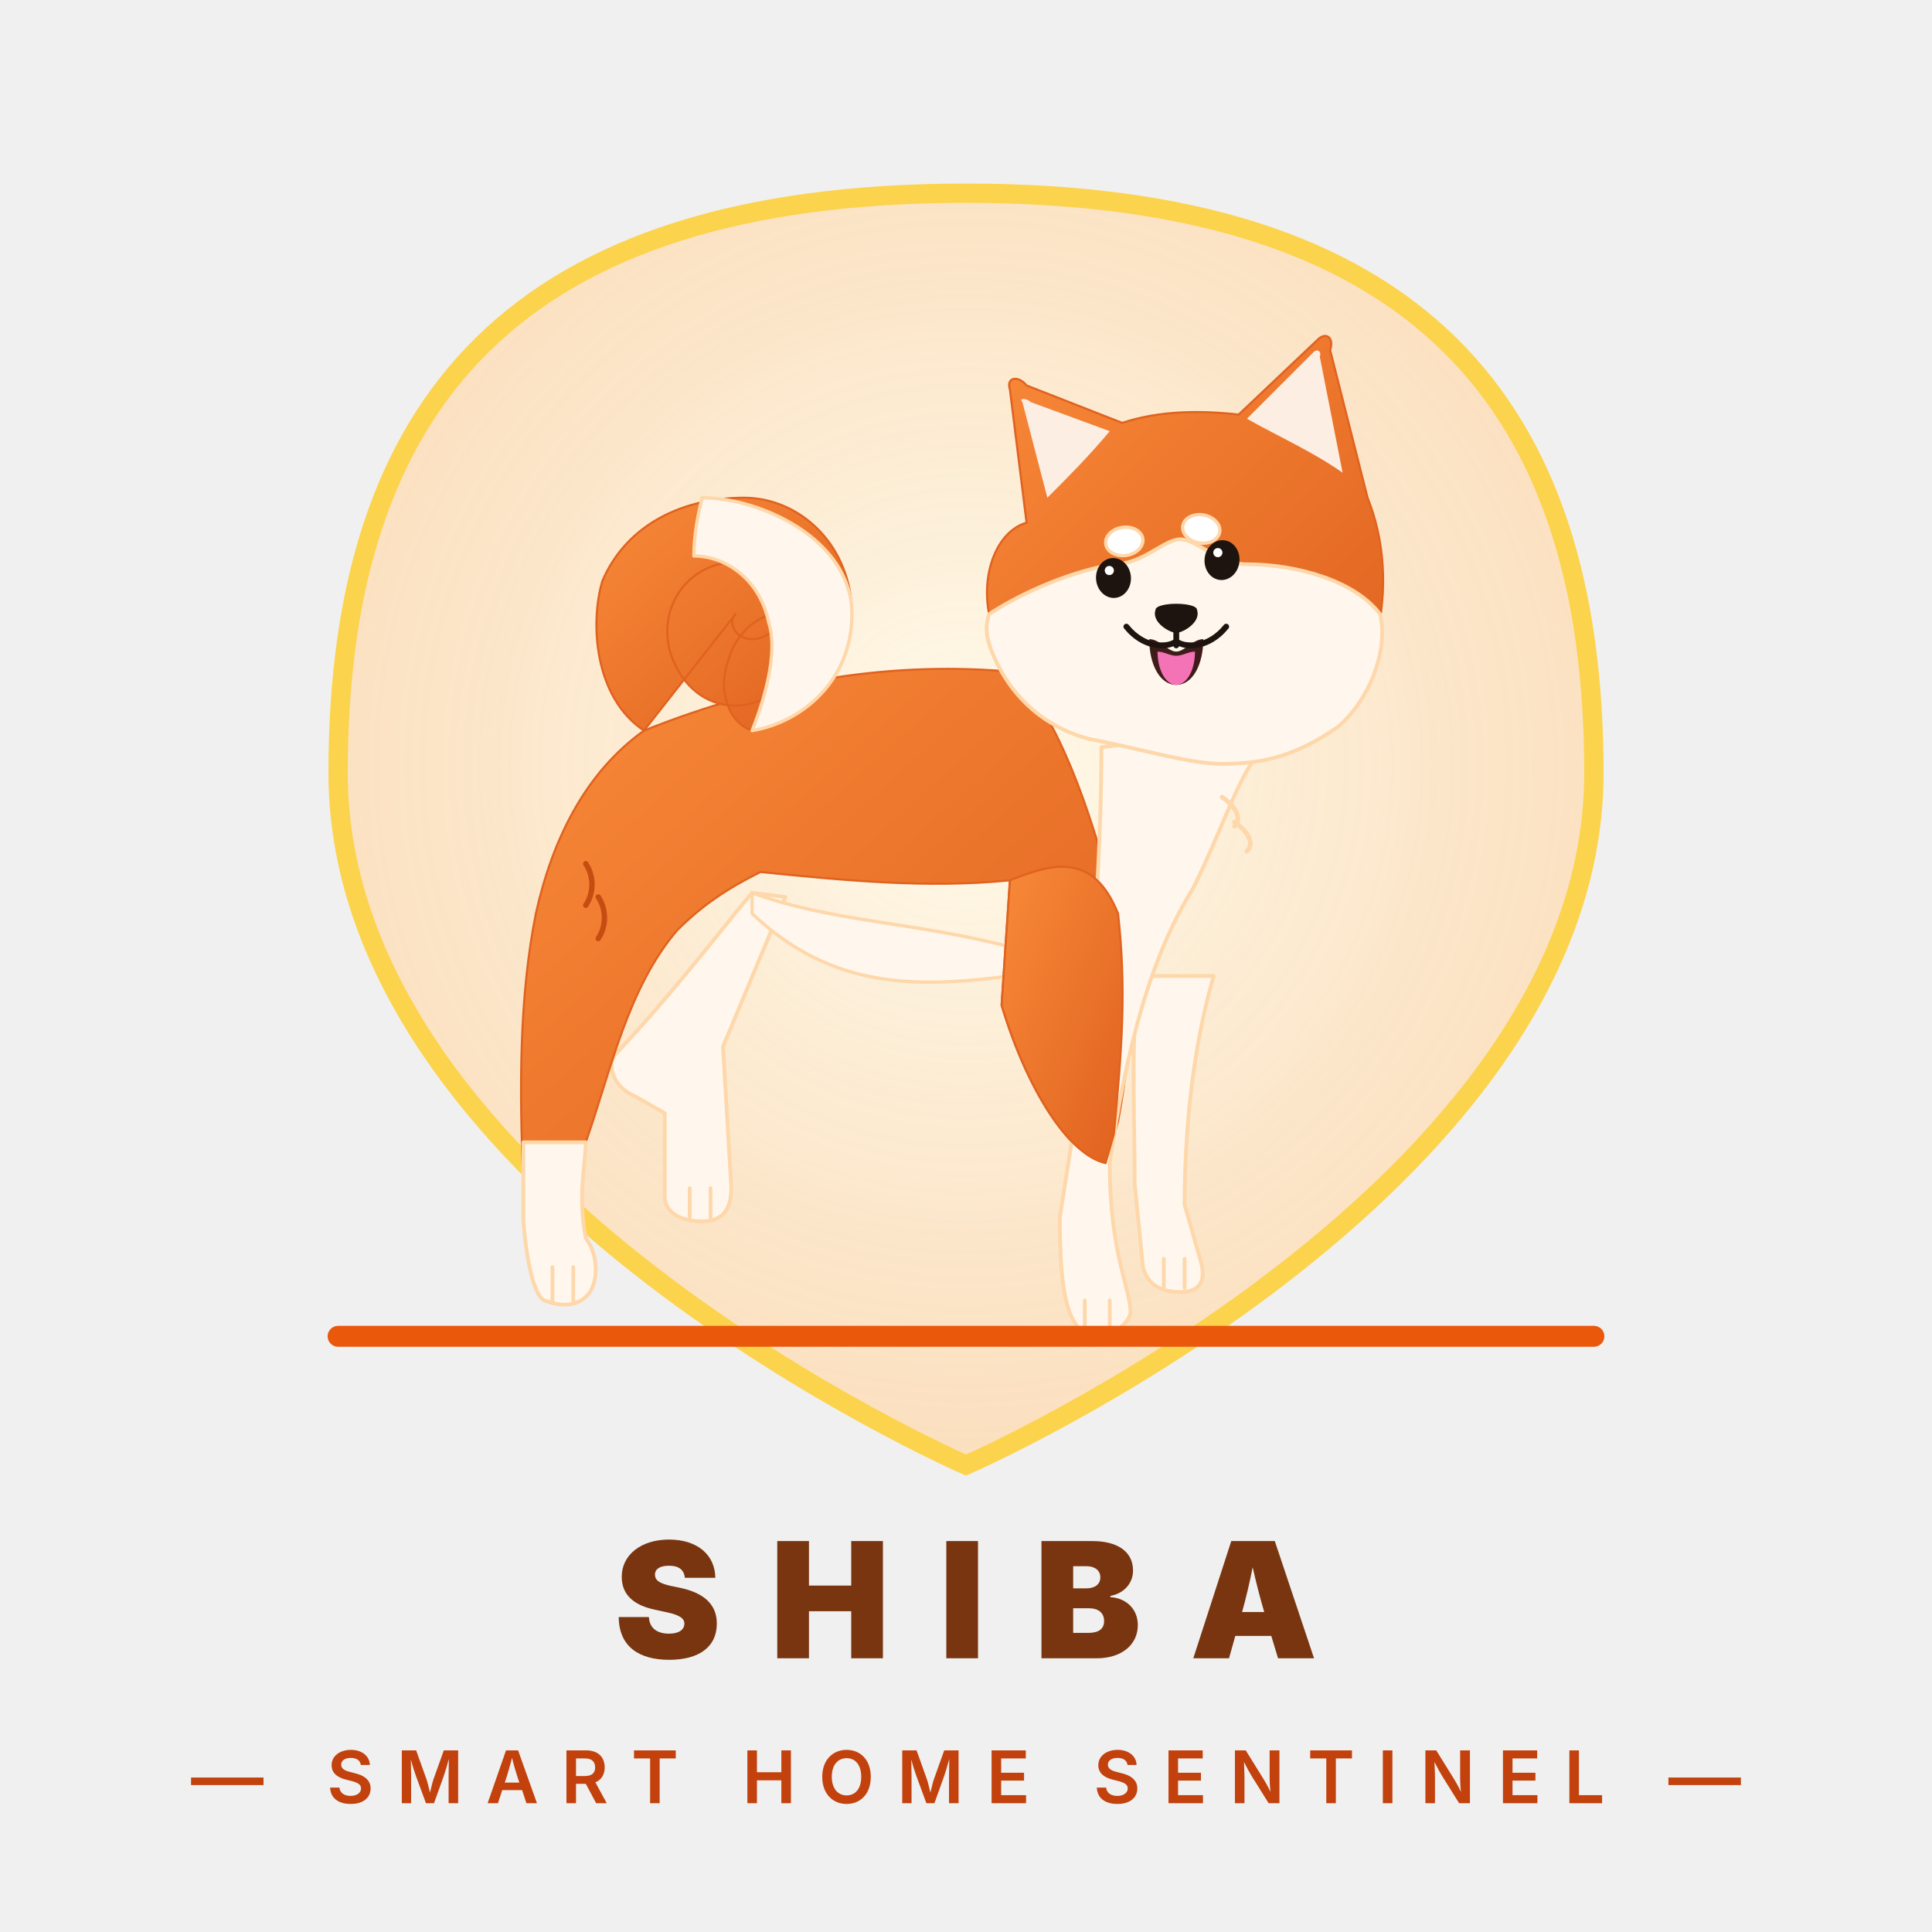
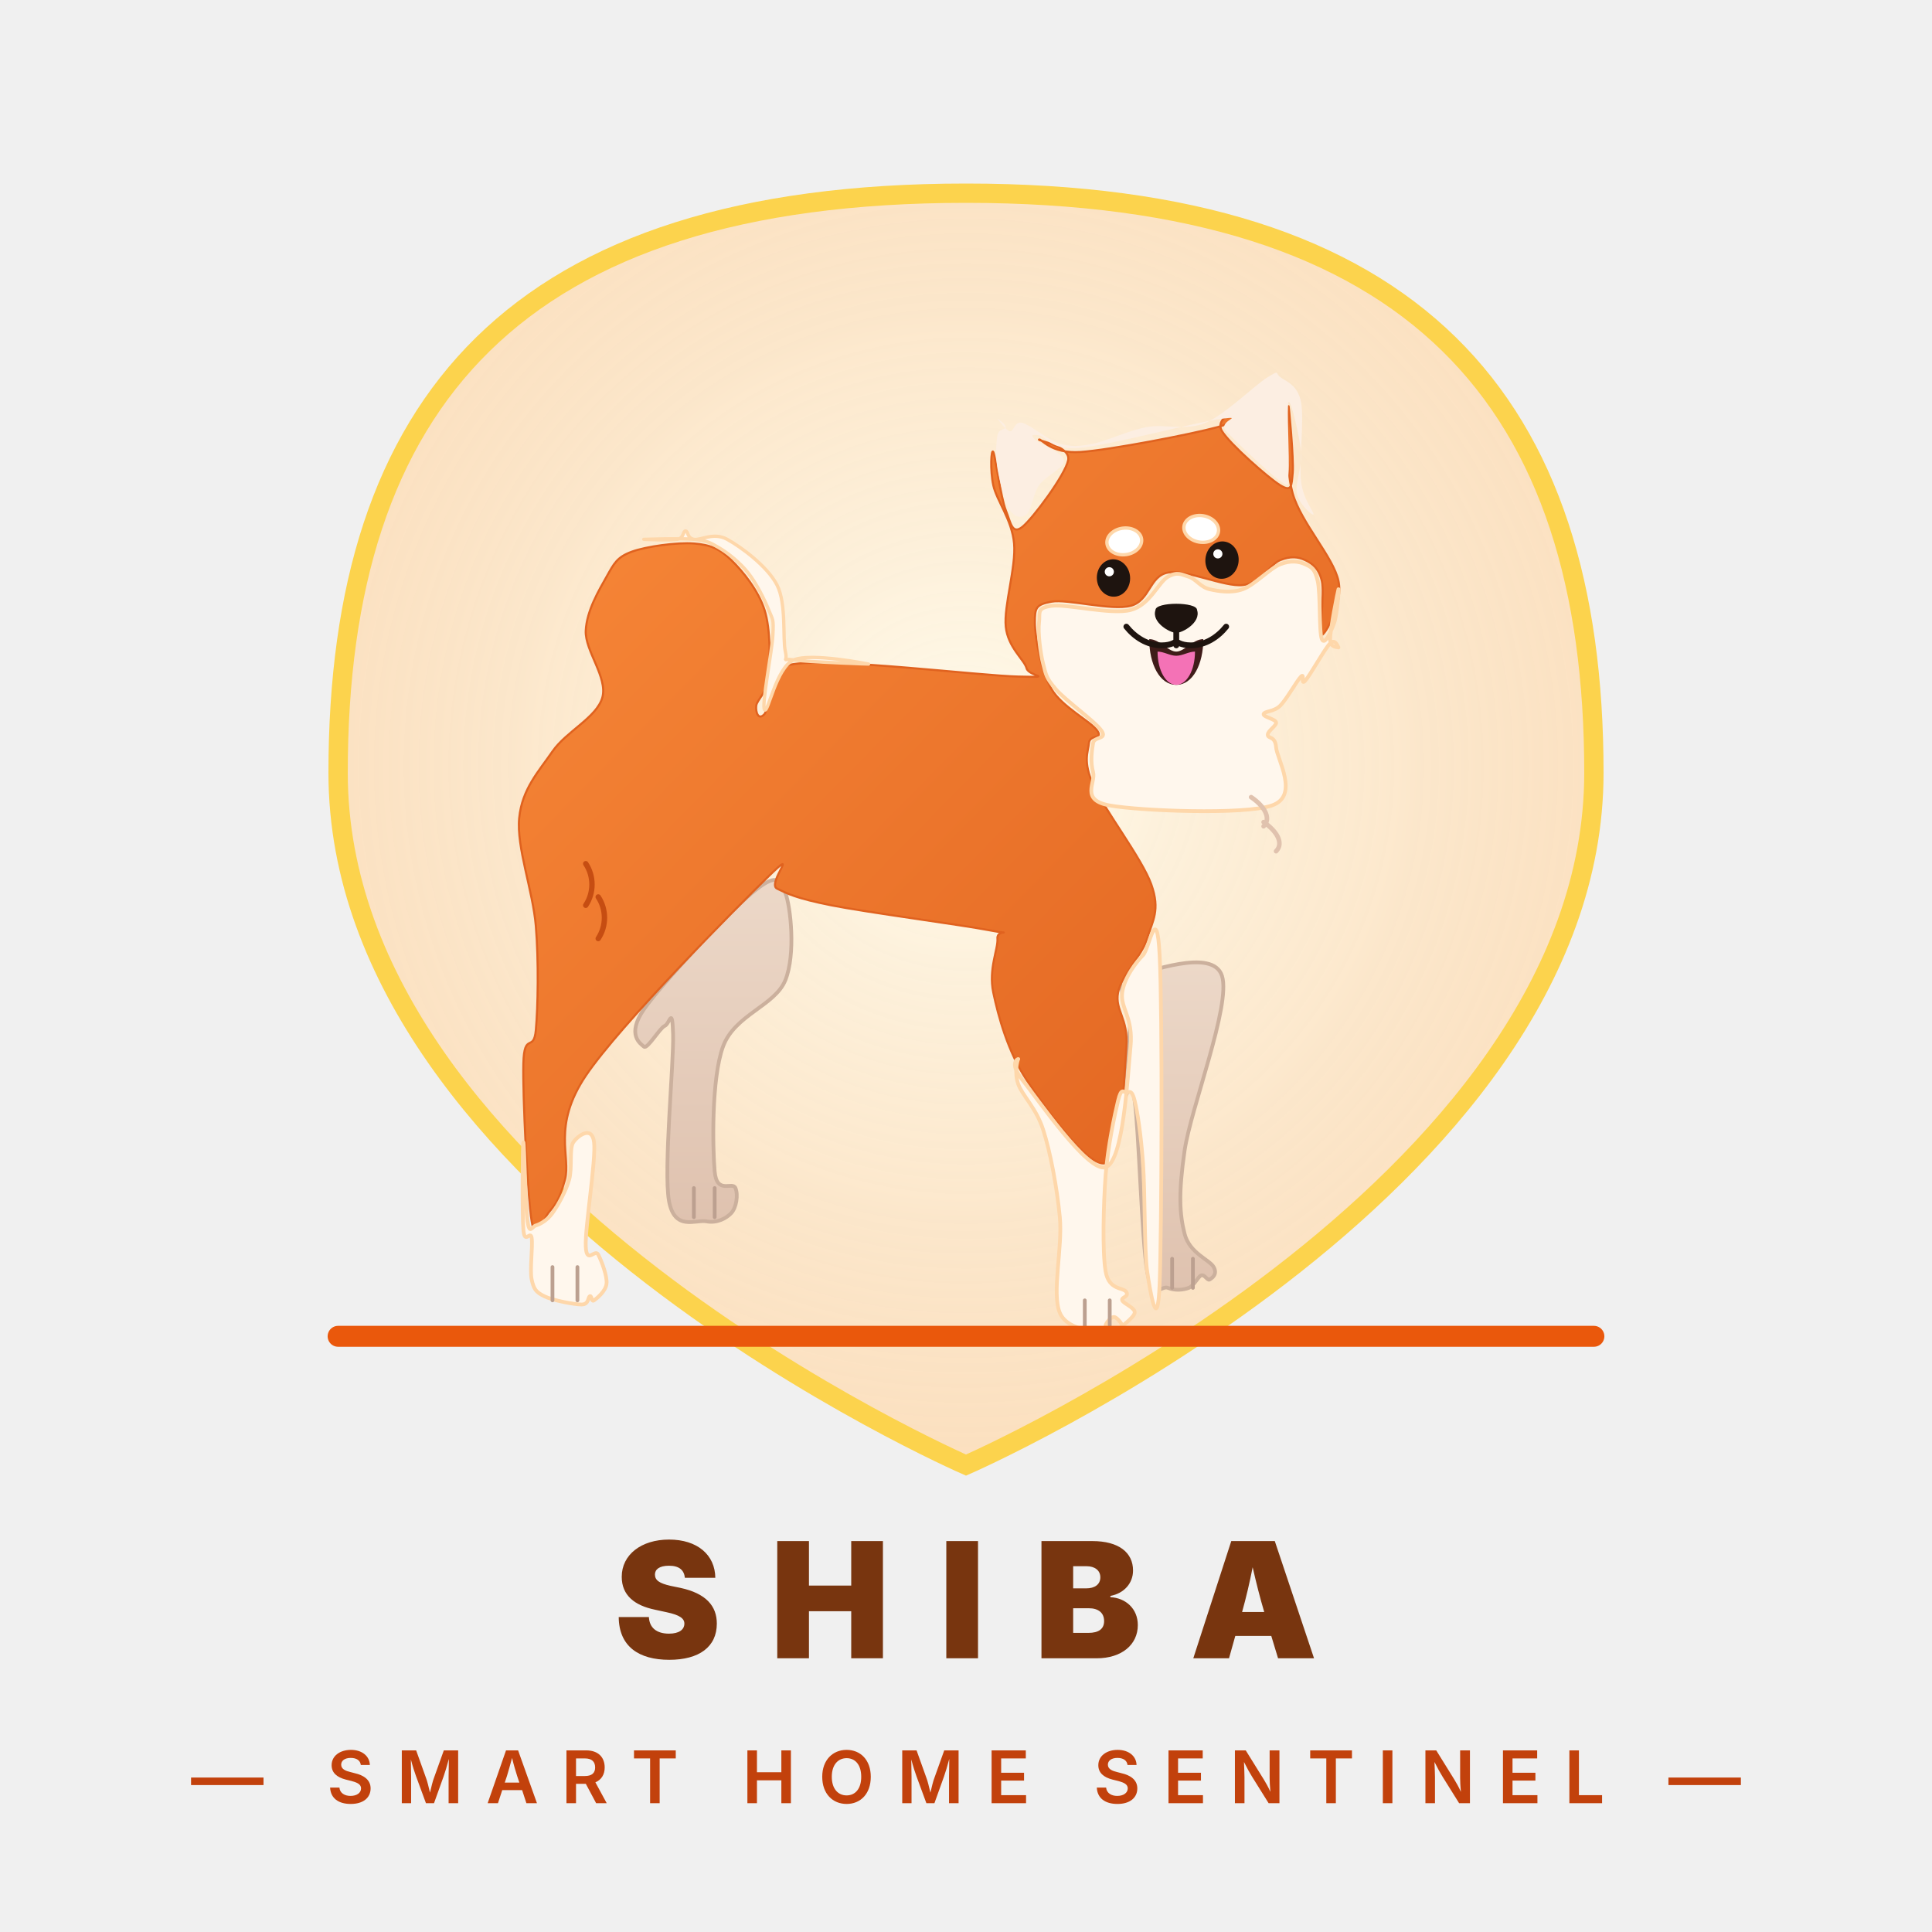
<svg xmlns="http://www.w3.org/2000/svg" viewBox="0 0 120 120" width="100%" height="100%">
  <defs>
    <linearGradient id="shiba-orange" x1="0%" y1="0%" x2="100%" y2="100%">
      <stop offset="0%" stop-color="#f88939" />
      <stop offset="100%" stop-color="#e0621f" />
+     </linearGradient>
+     <linearGradient id="shiba-far-leg" x1="0%" y1="0%" x2="0%" y2="100%">
+       <stop offset="0%" stop-color="#ecd8c8" />
+       <stop offset="100%" stop-color="#dfc2af" />
    </linearGradient>
    <radialGradient id="shiba-shield-warm" cx="50%" cy="45%" r="60%">
      <stop offset="0%" stop-color="#fffbeb" stop-opacity="0.95" />
      <stop offset="100%" stop-color="#fed7aa" stop-opacity="0.75" />
    </radialGradient>
  </defs>
  <path d="M 60 12 C 88 12 99 25 99 48 C 99 74 60 91 60 91 C 60 91 21 74 21 48 C 21 25 32 12 60 12 Z" fill="url(#shiba-shield-warm)" stroke="#fcd34d" stroke-width="1.2" />
  <g transform="translate(24.5, 18.0) scale(0.2583)">
    <g id="far-hind-leg">
-       <path d="       M 86 145       C 80 152 68 168 53 184       C 51 187 53 192 58 194       L 65 198       L 65 218       C 65 222 69 224 74 224       C 79 224 81 221 81 216       L 79 182       C 84 170 89 158 94 146       Z" fill="#fff7ed" stroke="#fed7aa" stroke-width="0.9" stroke-linejoin="round" />
-       <line x1="71" y1="216" x2="71" y2="223" stroke="#fed7aa" stroke-width="0.9" stroke-linecap="round" />
-       <line x1="76" y1="216" x2="76" y2="223" stroke="#fed7aa" stroke-width="0.9" stroke-linecap="round" />
+       <path d="M 94.0 145.0 C 92.7 141.5, 91.7 140.3, 86.0 145.0 C 80.3 149.7, 64.3 166.8, 60.0 173.0 C 55.7 179.2, 59.2 181.3, 60.0 182.0 C 60.8 182.7, 63.8 177.5, 65.0 177.0 C 66.2 176.5, 66.8 172.0, 67.0 179.0 C 67.2 186.0, 64.7 211.5, 66.0 219.0 C 67.3 226.5, 72.5 223.5, 75.0 224.0 C 77.5 224.5, 79.8 223.3, 81.0 222.0 C 82.2 220.7, 82.7 217.7, 82.0 216.0 C 81.3 214.3, 77.5 217.7, 77.0 212.0 C 76.5 206.3, 76.2 189.7, 79.0 182.0 C 81.8 174.3, 91.5 172.2, 94.0 166.0 C 96.5 159.8, 95.3 148.5, 94.0 145.0 Z" fill="url(#shiba-far-leg)" stroke="#cbb09d" stroke-width="0.9" stroke-linejoin="round" />
+       <line x1="72" y1="216" x2="72" y2="223" stroke="#bca090" stroke-width="0.9" stroke-linecap="round" />
+       <line x1="77" y1="216" x2="77" y2="223" stroke="#bca090" stroke-width="0.9" stroke-linecap="round" />
    </g>
    <g id="far-front-leg">
-       <path d="       M 179 165       C 177 180 178 198 178 215       L 180 235       C 181 239 184 241 189 241       C 194 241 195 238 194 234       L 190 220       C 190 202 192 182 197 165       Z" fill="#fff7ed" stroke="#fed7aa" stroke-width="0.9" stroke-linejoin="round" />
-       <line x1="185" y1="233" x2="185" y2="240" stroke="#fed7aa" stroke-width="0.9" stroke-linecap="round" />
-       <line x1="190" y1="233" x2="190" y2="240" stroke="#fed7aa" stroke-width="0.9" stroke-linecap="round" />
+       <path d="M 177.0 165.0 C 173.0 165.7, 175.0 167.3, 175.0 169.0 C 175.0 170.7, 177.0 170.8, 177.0 175.0 C 177.0 179.2, 174.8 190.7, 175.0 194.0 C 175.2 197.3, 177.0 188.0, 178.0 195.0 C 179.0 202.0, 179.7 228.5, 181.0 236.0 C 182.3 243.5, 184.3 239.3, 186.0 240.0 C 187.7 240.7, 189.7 240.5, 191.0 240.0 C 192.3 239.5, 193.2 237.3, 194.0 237.0 C 194.8 236.7, 195.5 238.3, 196.0 238.0 C 196.5 237.7, 198.0 236.8, 197.0 235.0 C 196.0 233.2, 191.2 231.7, 190.0 227.0 C 188.8 222.3, 188.5 217.3, 190.0 207.0 C 191.5 196.7, 201.2 172.0, 199.0 165.0 C 196.8 158.0, 181.0 164.3, 177.0 165.0 Z" fill="url(#shiba-far-leg)" stroke="#cbb09d" stroke-width="0.9" stroke-linejoin="round" />
+       <line x1="187" y1="233" x2="187" y2="240" stroke="#bca090" stroke-width="0.9" stroke-linecap="round" />
+       <line x1="192" y1="233" x2="192" y2="240" stroke="#bca090" stroke-width="0.9" stroke-linecap="round" />
    </g>
-     <path d="M 86 145 C 105 152 125 152 148 158 L 148 165 C 125 168 105 168 86 150 Z" fill="#fff7ed" stroke="#fed7aa" stroke-width="0.8" />
-     <path id="main-orange-body" d="     M 60 106     C 46 116 38 132 34 150     C 30 170 30 192 31 215     L 31 224     C 36 224 42 216 46 205     C 52 188 56 168 68 154     C 74 148 80 144 88 140     C 108 142 128 144 148 142     L 146 172     C 152 192 162 208 171 210     L 174 200     C 178 178 178 165 174 150     C 168 128 162 108 150 92     C 120 89 90 94 60 106     Z" fill="url(#shiba-orange)" stroke="#e0621f" stroke-width="0.5" stroke-linejoin="round" />
-     <g id="donut-tail">
-       <path d="       M 60 106       C 48 98 47 80 50 70       C 56 56 70 50 84 50       C 98 50 110 62 110 78       C 110 94 98 104 86 106       C 80 104 78 96 80 90       C 82 82 88 78 92 78       C 96 78 98 84 96 90       C 94 96 88 100 82 100       C 74 100 68 94 66 86       C 64 76 70 68 78 66       C 86 64 94 70 94 76       C 94 80 90 84 86 84       C 82 84 80 80 82 78       Z" fill="url(#shiba-orange)" stroke="#e0621f" stroke-width="0.5" stroke-linejoin="round" />
-       <path d="       M 74 50       C 88 50 110 60 110 78       C 110 94 98 104 86 106       C 90 96 92 86 90 80       C 88 70 80 64 72 64       C 72 59 73 54 74 50       Z" fill="#fff7ed" stroke="#fed7aa" stroke-width="0.8" stroke-linejoin="round" />
-     </g>
+     <path id="main-orange-body" d="M 215.0 28.0 C 215.0 27.2, 216.3 40.8, 216.0 44.0 C 215.7 47.2, 215.8 48.7, 213.0 47.0 C 210.2 45.3, 200.8 37.0, 199.0 34.0 C 197.2 31.0, 202.2 29.2, 202.0 29.0 C 201.8 28.8, 204.2 31.3, 198.0 33.0 C 191.8 34.7, 172.2 38.5, 165.0 39.0 C 157.8 39.5, 155.5 35.7, 155.0 36.0 C 154.5 36.3, 162.7 37.5, 162.0 41.0 C 161.3 44.5, 153.5 55.0, 151.0 57.0 C 148.5 59.0, 148.2 56.0, 147.0 53.0 C 145.8 50.0, 144.5 40.0, 144.0 39.0 C 143.5 38.0, 143.2 43.3, 144.0 47.0 C 144.8 50.7, 148.5 55.3, 149.0 61.0 C 149.5 66.7, 146.5 76.0, 147.0 81.0 C 147.5 86.0, 151.5 89.0, 152.0 91.0 C 152.5 93.0, 159.3 93.2, 150.0 93.0 C 140.7 92.8, 106.2 88.5, 96.0 90.0 C 85.8 91.5, 90.5 100.3, 89.0 102.0 C 87.5 103.7, 86.8 101.5, 87.0 100.0 C 87.2 98.5, 89.7 96.8, 90.0 93.0 C 90.3 89.2, 90.5 81.7, 89.0 77.0 C 87.5 72.3, 83.8 67.7, 81.0 65.0 C 78.2 62.3, 76.0 61.3, 72.0 61.0 C 68.0 60.7, 60.5 61.7, 57.0 63.0 C 53.5 64.3, 52.8 65.8, 51.0 69.0 C 49.2 72.2, 46.2 77.2, 46.0 82.0 C 45.8 86.8, 51.3 93.2, 50.0 98.0 C 48.7 102.8, 41.3 106.2, 38.0 111.0 C 34.7 115.8, 30.7 120.0, 30.0 127.0 C 29.3 134.0, 33.3 144.5, 34.0 153.0 C 34.7 161.5, 34.5 172.5, 34.0 178.0 C 33.5 183.5, 31.2 178.3, 31.0 186.0 C 30.8 193.7, 32.0 218.0, 33.0 224.0 C 34.0 230.0, 35.7 223.7, 37.0 222.0 C 38.3 220.3, 39.5 219.5, 41.0 214.0 C 42.5 208.5, 37.8 201.2, 46.0 189.0 C 54.2 176.8, 82.3 148.5, 90.0 141.0 C 97.7 133.5, 89.5 142.8, 92.0 144.0 C 94.5 145.2, 96.5 146.3, 105.0 148.0 C 113.5 149.7, 136.3 152.7, 143.0 154.0 C 149.7 155.3, 144.8 153.5, 145.0 156.0 C 145.2 158.5, 142.8 163.3, 144.0 169.0 C 145.2 174.7, 147.5 183.2, 152.0 190.0 C 156.5 196.8, 167.0 211.3, 171.0 210.0 C 175.0 208.7, 175.5 188.8, 176.0 182.0 C 176.5 175.2, 173.2 173.3, 174.0 169.0 C 174.8 164.7, 179.7 160.3, 181.0 156.0 C 182.3 151.7, 184.2 149.2, 182.0 143.0 C 179.8 136.8, 170.5 124.7, 168.0 119.0 C 165.5 113.3, 166.8 111.2, 167.0 109.0 C 167.2 106.8, 170.5 108.2, 169.0 106.0 C 167.5 103.8, 160.5 100.3, 158.0 96.0 C 155.5 91.7, 154.0 83.5, 154.0 80.0 C 154.0 76.5, 154.2 75.7, 158.0 75.0 C 161.8 74.3, 172.3 77.2, 177.0 76.0 C 181.7 74.8, 181.5 68.8, 186.0 68.0 C 190.5 67.2, 199.5 71.5, 204.0 71.0 C 208.5 70.5, 210.5 66.0, 213.0 65.0 C 215.5 64.0, 217.3 64.2, 219.0 65.0 C 220.7 65.8, 222.3 67.0, 223.0 70.0 C 223.7 73.0, 222.3 83.0, 223.0 83.0 C 223.7 83.0, 228.2 75.7, 227.0 70.0 C 225.8 64.3, 218.0 56.0, 216.0 49.0 C 214.0 42.0, 215.0 28.8, 215.0 28.0 Z" fill="url(#shiba-orange)" stroke="#e0621f" stroke-width="0.5" stroke-linejoin="round" />
+     <path id="tail-tip" d="M 60.0 60.0 C 60.7 60.0, 69.0 59.7, 72.0 60.0 C 75.0 60.3, 75.8 60.7, 78.0 62.0 C 80.2 63.3, 83.0 65.5, 85.0 68.0 C 87.0 70.5, 89.0 74.5, 90.0 77.0 C 91.0 79.5, 91.2 79.0, 91.0 83.0 C 90.8 87.0, 88.2 100.0, 89.0 101.0 C 89.8 102.0, 91.8 90.8, 96.0 89.0 C 100.2 87.2, 114.0 90.0, 114.0 90.0 C 114.0 90.0, 99.3 89.5, 96.0 89.0 C 92.7 88.5, 94.7 90.0, 94.0 87.0 C 93.3 84.0, 94.3 75.5, 92.0 71.0 C 89.7 66.5, 83.3 61.8, 80.0 60.0 C 76.7 58.2, 73.7 60.3, 72.0 60.0 C 70.3 59.7, 70.7 58.0, 70.0 58.0 C 69.3 58.0, 69.7 59.7, 68.0 60.0 C 66.3 60.3, 59.3 60.0, 60.0 60.0 Z" fill="#fff7ed" stroke="#fed7aa" stroke-width="0.8" stroke-linejoin="round" />
    <g id="near-hind-sock">
-       <path d="       M 31 205       L 31 224       C 32 236 34 242 36 243       C 41 245 45 244 47 241       C 49 238 49 232 46 228       C 44 218 46 210 46 205       Z" fill="#fff7ed" stroke="#fed7aa" stroke-width="0.9" stroke-linejoin="round" />
-       <line x1="38" y1="235" x2="38" y2="243" stroke="#fed7aa" stroke-width="0.9" stroke-linecap="round" />
-       <line x1="43" y1="235" x2="43" y2="243" stroke="#fed7aa" stroke-width="0.9" stroke-linecap="round" />
+       <path d="M 31.0 205.0 C 30.8 205.3, 30.7 222.2, 31.0 226.0 C 31.3 229.8, 32.7 226.0, 33.0 228.0 C 33.3 230.0, 32.5 235.7, 33.0 238.0 C 33.5 240.3, 34.0 241.0, 36.0 242.0 C 38.0 243.0, 43.2 244.0, 45.0 244.0 C 46.8 244.0, 46.5 242.2, 47.0 242.0 C 47.5 241.8, 47.3 243.5, 48.0 243.0 C 48.7 242.5, 50.8 240.8, 51.0 239.0 C 51.2 237.2, 49.8 233.5, 49.0 232.0 C 48.2 230.5, 46.2 234.5, 46.0 230.0 C 45.8 225.5, 48.5 209.2, 48.0 205.0 C 47.5 200.8, 44.0 203.5, 43.0 205.0 C 42.0 206.5, 42.8 211.2, 42.0 214.0 C 41.2 216.8, 39.3 220.2, 38.0 222.0 C 36.7 223.8, 35.0 224.7, 34.0 225.0 C 33.0 225.3, 32.5 227.3, 32.0 224.0 C 31.5 220.7, 31.2 204.7, 31.0 205.0 Z" fill="#fff7ed" stroke="#fed7aa" stroke-width="0.9" stroke-linejoin="round" />
+       <line x1="38" y1="235" x2="38" y2="243" stroke="#bca090" stroke-width="0.9" stroke-linecap="round" />
+       <line x1="44" y1="235" x2="44" y2="243" stroke="#bca090" stroke-width="0.9" stroke-linecap="round" />
    </g>
    <g id="near-front-arm">
-       <path d="       M 170 110       C 170 135 168 160 166 185       L 160 223       C 160 242 162 248 166 251       C 171 252 176 250 177 246       C 177 240 172 232 172 210       C 176 182 182 160 192 144       C 198 132 202 120 206 114       C 198 110 184 108 170 110       Z" fill="#fff7ed" stroke="#fed7aa" stroke-width="0.9" stroke-linejoin="round" />
-       <line x1="166" y1="243" x2="166" y2="250" stroke="#fed7aa" stroke-width="0.9" stroke-linecap="round" />
-       <line x1="172" y1="243" x2="172" y2="250" stroke="#fed7aa" stroke-width="0.9" stroke-linecap="round" />
+       <path d="M 184.0 160.0 C 183.3 146.8, 181.5 158.5, 180.0 160.0 C 178.5 161.5, 175.5 165.3, 175.0 169.0 C 174.5 172.7, 177.7 175.0, 177.0 182.0 C 176.3 189.0, 175.3 209.7, 171.0 211.0 C 166.7 212.3, 154.5 194.3, 151.0 190.0 C 147.5 185.7, 150.2 184.8, 150.0 185.0 C 149.8 185.2, 149.0 188.2, 150.0 191.0 C 151.0 193.8, 154.3 196.7, 156.0 202.0 C 157.7 207.3, 159.3 215.7, 160.0 223.0 C 160.7 230.3, 158.0 241.3, 160.0 246.0 C 162.0 250.7, 170.2 250.5, 172.0 251.0 C 173.8 251.5, 170.8 249.7, 171.0 249.0 C 171.2 248.3, 172.3 247.0, 173.0 247.0 C 173.7 247.0, 174.8 248.5, 175.0 249.0 C 175.2 249.5, 173.5 250.5, 174.0 250.0 C 174.5 249.5, 177.8 247.2, 178.0 246.0 C 178.2 244.8, 175.3 243.8, 175.0 243.0 C 174.7 242.2, 176.7 242.2, 176.0 241.0 C 175.3 239.8, 171.8 240.7, 171.0 236.0 C 170.2 231.3, 170.5 219.8, 171.0 213.0 C 171.5 206.2, 173.2 198.3, 174.0 195.0 C 174.8 191.7, 175.3 193.0, 176.0 193.0 C 176.7 193.0, 177.3 192.2, 178.0 195.0 C 178.7 197.8, 179.5 203.2, 180.0 210.0 C 180.5 216.8, 180.3 231.2, 181.0 236.0 C 181.7 240.8, 183.5 251.7, 184.0 239.0 C 184.5 226.3, 184.7 173.2, 184.0 160.0 Z" fill="#fff7ed" stroke="#fed7aa" stroke-width="0.9" stroke-linejoin="round" />
+       <line x1="166" y1="243" x2="166" y2="250" stroke="#bca090" stroke-width="0.9" stroke-linecap="round" />
+       <line x1="172" y1="243" x2="172" y2="250" stroke="#bca090" stroke-width="0.9" stroke-linecap="round" />
    </g>
-     <path d="     M 148 142     L 146 172     C 152 192 162 208 171 210     L 173 203     C 175 182 176 168 174 150     C 168 135 158 138 148 142     Z" fill="url(#shiba-orange)" stroke="#e0621f" stroke-width="0.5" stroke-linejoin="round" />
-     <path id="head-base" d="     M 152 56     L 148 24     C 147 21 150 20.5 152 23     L 175 32     C 184 29 194 29 203 30     L 222 12     C 224 10 226 11.5 225 14.5     L 234 50     C 238 60 239 72 236 84     C 232 96 221 104 207 106     C 193 108 179 108 166 105     C 152 101 145 90 143 78     C 141 68 145 58 152 56     Z" fill="url(#shiba-orange)" stroke="#e0621f" stroke-width="0.5" stroke-linejoin="round" />
-     <path id="facial-mask" d="     M 143 78     C 149 74 161 68 173 66     C 180 66 185 60 189 60     C 193 60 198 66 205 66     C 217 66 231 70 237 78     C 239 86 235 98 227 105     C 217 112 209 114 199 114     C 191 114 178 110 167 108     C 156 105 149 98 145 90     C 142 84 142 81 143 78     Z" fill="#fff7ed" stroke="#fed7aa" stroke-width="0.9" stroke-linejoin="round" />
-     <path d="M 157 50 L 151 27 C 150 26 152 26 153 27 L 172 34 C 167 40 162 45 157 50 Z" fill="#fceee2" />
-     <path d="M 205 31 L 221 15 C 222 14 223 15 222.5 16 L 228 44 C 221 39 212 35 205 31 Z" fill="#fceee2" />
+     <path id="face-cream" d="M 227.0 72.0 C 227.2 71.3, 226.7 78.0, 226.0 80.0 C 225.3 82.0, 223.7 85.7, 223.0 84.0 C 222.3 82.3, 222.7 73.0, 222.0 70.0 C 221.3 67.0, 220.5 66.7, 219.0 66.0 C 217.5 65.3, 215.5 65.0, 213.0 66.0 C 210.5 67.0, 206.8 71.0, 204.0 72.0 C 201.2 73.0, 198.2 72.5, 196.0 72.0 C 193.8 71.5, 192.7 69.5, 191.0 69.0 C 189.3 68.5, 188.3 67.7, 186.0 69.0 C 183.7 70.3, 181.7 75.8, 177.0 77.0 C 172.3 78.2, 161.7 75.5, 158.0 76.0 C 154.3 76.5, 155.3 77.7, 155.0 80.0 C 154.7 82.3, 155.3 87.3, 156.0 90.0 C 156.7 92.7, 156.7 93.3, 159.0 96.0 C 161.3 98.7, 168.5 103.8, 170.0 106.0 C 171.5 108.2, 168.3 107.3, 168.0 109.0 C 167.7 110.7, 167.3 113.5, 168.0 116.0 C 168.7 118.5, 164.8 122.7, 172.0 124.0 C 179.2 125.3, 204.3 126.3, 211.0 124.0 C 217.7 121.7, 212.2 112.8, 212.0 110.0 C 211.8 107.2, 210.0 108.0, 210.0 107.0 C 210.0 106.0, 212.2 104.8, 212.0 104.0 C 211.8 103.2, 208.8 102.7, 209.0 102.0 C 209.2 101.3, 211.5 101.5, 213.0 100.0 C 214.5 98.5, 217.0 94.0, 218.0 93.0 C 219.0 92.0, 217.8 95.3, 219.0 94.0 C 220.2 92.7, 223.7 86.3, 225.0 85.0 C 226.3 83.7, 227.0 86.2, 227.0 86.0 C 227.0 85.8, 225.0 86.3, 225.0 84.0 C 225.0 81.7, 226.8 72.7, 227.0 72.0 Z" fill="#fff7ed" stroke="#fed7aa" stroke-width="0.9" stroke-linejoin="round" />
+     <path d="M 218.0 27.0 C 217.2 22.8, 214.3 22.0, 213.0 21.0 C 211.7 20.0, 213.0 19.2, 210.0 21.0 C 207.0 22.8, 199.8 30.0, 195.0 32.0 C 190.2 34.0, 185.5 32.2, 181.0 33.0 C 176.5 33.8, 171.5 36.3, 168.0 37.0 C 164.5 37.7, 162.8 37.8, 160.0 37.0 C 157.2 36.2, 153.0 32.5, 151.0 32.0 C 149.0 31.5, 149.0 34.2, 148.0 34.0 C 147.0 33.8, 145.2 31.2, 145.0 31.0 C 144.8 30.8, 147.0 32.3, 147.0 33.0 C 147.0 33.7, 145.3 33.3, 145.0 35.0 C 144.7 36.7, 144.5 40.0, 145.0 43.0 C 145.5 46.0, 146.8 51.2, 148.0 53.0 C 149.2 54.8, 150.8 55.0, 152.0 54.0 C 153.2 53.0, 153.5 49.2, 155.0 47.0 C 156.5 44.8, 161.2 42.8, 161.0 41.0 C 160.8 39.2, 155.0 37.0, 154.0 36.0 C 153.0 35.0, 153.2 34.7, 155.0 35.0 C 156.8 35.3, 157.7 38.7, 165.0 38.0 C 172.3 37.3, 193.2 31.7, 199.0 31.0 C 204.8 30.3, 197.7 31.5, 200.0 34.0 C 202.3 36.5, 210.5 44.3, 213.0 46.0 C 215.5 47.7, 214.7 47.2, 215.0 44.0 C 215.3 40.8, 214.5 27.8, 215.0 27.0 C 215.5 26.2, 217.7 35.3, 218.0 39.0 C 218.3 42.7, 216.5 46.5, 217.0 49.0 C 217.5 51.5, 220.8 54.5, 221.0 54.0 C 221.2 53.5, 218.5 50.5, 218.0 46.0 C 217.5 41.5, 218.8 31.2, 218.0 27.0 Z" fill="#fceee2" />
    <path d="M 46 138 C 48 141 48 145 46 148" fill="none" stroke="#c64d12" stroke-width="1.3" stroke-linecap="round" />
    <path d="M 49 146 C 51 149 51 153 49 156" fill="none" stroke="#c64d12" stroke-width="1.3" stroke-linecap="round" />
-     <path d="M 199 122 C 202 124 204 127 202 129" fill="none" stroke="#fed7aa" stroke-width="1.1" stroke-linecap="round" />
-     <path d="M 202 128 C 205 130 207 133 205 135" fill="none" stroke="#fed7aa" stroke-width="1.1" stroke-linecap="round" />
-     <ellipse cx="175.5" cy="60.5" rx="4.5" ry="3.4" transform="rotate(-8 175.5 60.5)" fill="#ffffff" stroke="#fed7aa" stroke-width="0.8" />
-     <ellipse cx="194.0" cy="57.5" rx="4.5" ry="3.4" transform="rotate(10 194.0 57.5)" fill="#ffffff" stroke="#fed7aa" stroke-width="0.8" />
-     <ellipse cx="172.9" cy="69.3" rx="4.2" ry="4.8" transform="rotate(-4 172.9 69.3)" fill="#1e140f" />
-     <ellipse cx="199.0" cy="65.0" rx="4.2" ry="4.8" transform="rotate(6 199.0 65.0)" fill="#1e140f" />
-     <circle cx="171.9" cy="67.5" r="1.1" fill="#ffffff" />
-     <circle cx="198.0" cy="63.2" r="1.1" fill="#ffffff" />
+     <path d="M 206 122 C 209 124 211 127 209 129" fill="none" stroke="#e0c2ae" stroke-width="1.1" stroke-linecap="round" />
+     <path d="M 209 128 C 212 130 214 133 212 135" fill="none" stroke="#e0c2ae" stroke-width="1.1" stroke-linecap="round" />
+     <ellipse cx="175.5" cy="60.5" rx="4.2" ry="3.2" transform="rotate(-8 175.5 60.5)" fill="#ffffff" stroke="#fed7aa" stroke-width="0.8" />
+     <ellipse cx="194.0" cy="57.5" rx="4.2" ry="3.2" transform="rotate(10 194.0 57.5)" fill="#ffffff" stroke="#fed7aa" stroke-width="0.8" />
+     <ellipse cx="172.9" cy="69.3" rx="4.0" ry="4.5" transform="rotate(-4 172.9 69.3)" fill="#1e140f" />
+     <ellipse cx="199.0" cy="65.0" rx="4.0" ry="4.5" transform="rotate(6 199.0 65.0)" fill="#1e140f" />
+     <circle cx="171.9" cy="67.8" r="1.1" fill="#ffffff" />
+     <circle cx="198.0" cy="63.5" r="1.1" fill="#ffffff" />
    <path d="M 183.0 77.0 C 183.0 75.0 193.0 75.0 193.0 77.0 C 194.0 80.0 189.5 82.5 188.0 82.5 C 186.5 82.5 182.0 80.0 183.0 77.0 Z" fill="#1e140f" />
    <path d="M 181.5 84.0 C 184.0 84.0 186.0 87.0 188.0 87.0 C 190.0 87.0 192.0 84.0 194.5 84.0 C 194.5 90.0 192.0 95.0 188.0 95.0 C 184.0 95.0 181.5 90.0 181.5 84.0 Z" fill="#3f1c19" />
    <path d="M 183.5 87.0 C 185.0 87.0 186.5 88.0 188.0 88.0 C 189.5 88.0 191.0 87.0 192.5 87.0 C 192.5 91.5 190.5 95.0 188.0 95.0 C 185.5 95.0 183.5 91.5 183.5 87.0 Z" fill="#f472b6" />
    <path d="M 188.0 82.5 L 188.0 85.5 M 176.0 81.0 C 178.0 83.5 181.0 85.5 184.5 85.5 C 187.0 85.5 188.0 84.5 188.0 84.5 C 188.0 84.5 189.0 85.5 191.5 85.5 C 195.0 85.5 198.0 83.5 200.0 81.0" fill="none" stroke="#1e140f" stroke-width="1.4" stroke-linecap="round" stroke-linejoin="round" />
  </g>
  <path d="M 21 83.00 L 99 83.00" stroke="#ea580c" stroke-width="1.3" stroke-linecap="round" />
  <text x="60" y="103" text-anchor="middle" font-family="system-ui, -apple-system, sans-serif" font-weight="900" font-size="10" fill="#78350f" letter-spacing="3">SHIBA</text>
  <text x="60" y="112" text-anchor="middle" font-family="system-ui, -apple-system, sans-serif" font-weight="600" font-size="4.5" fill="#c2410c" letter-spacing="1.4">― SMART HOME SENTINEL ―</text>
</svg>
